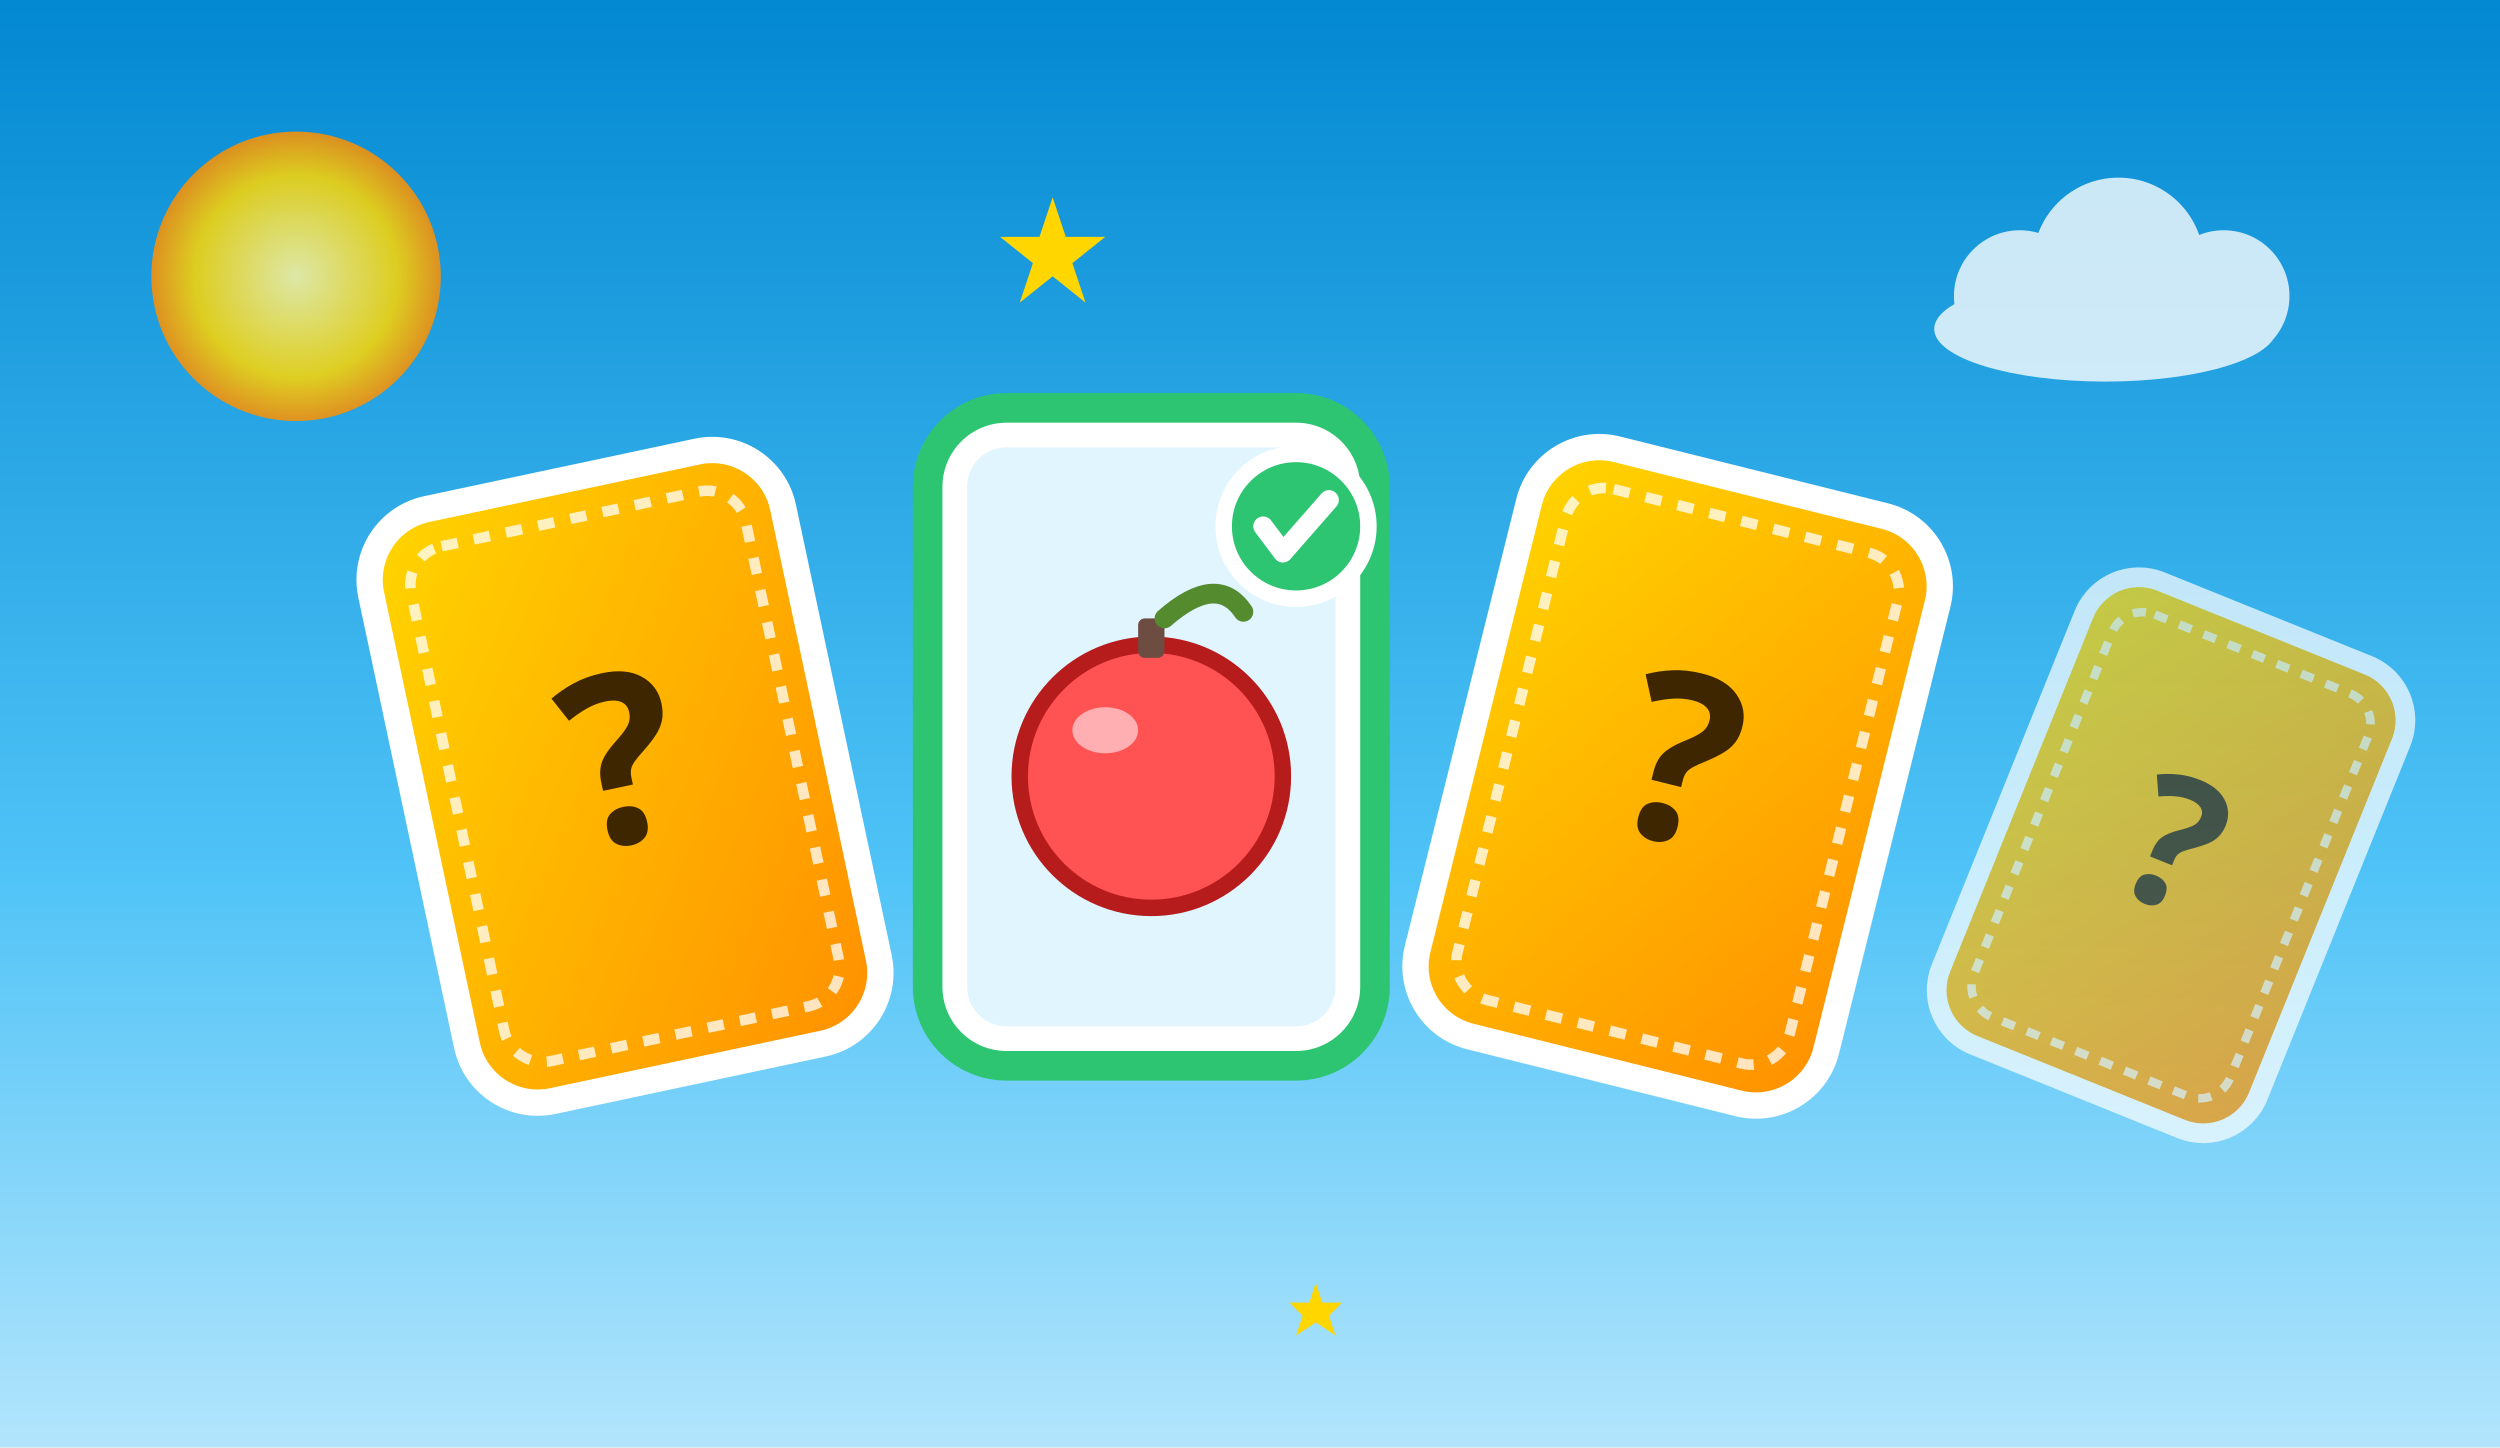
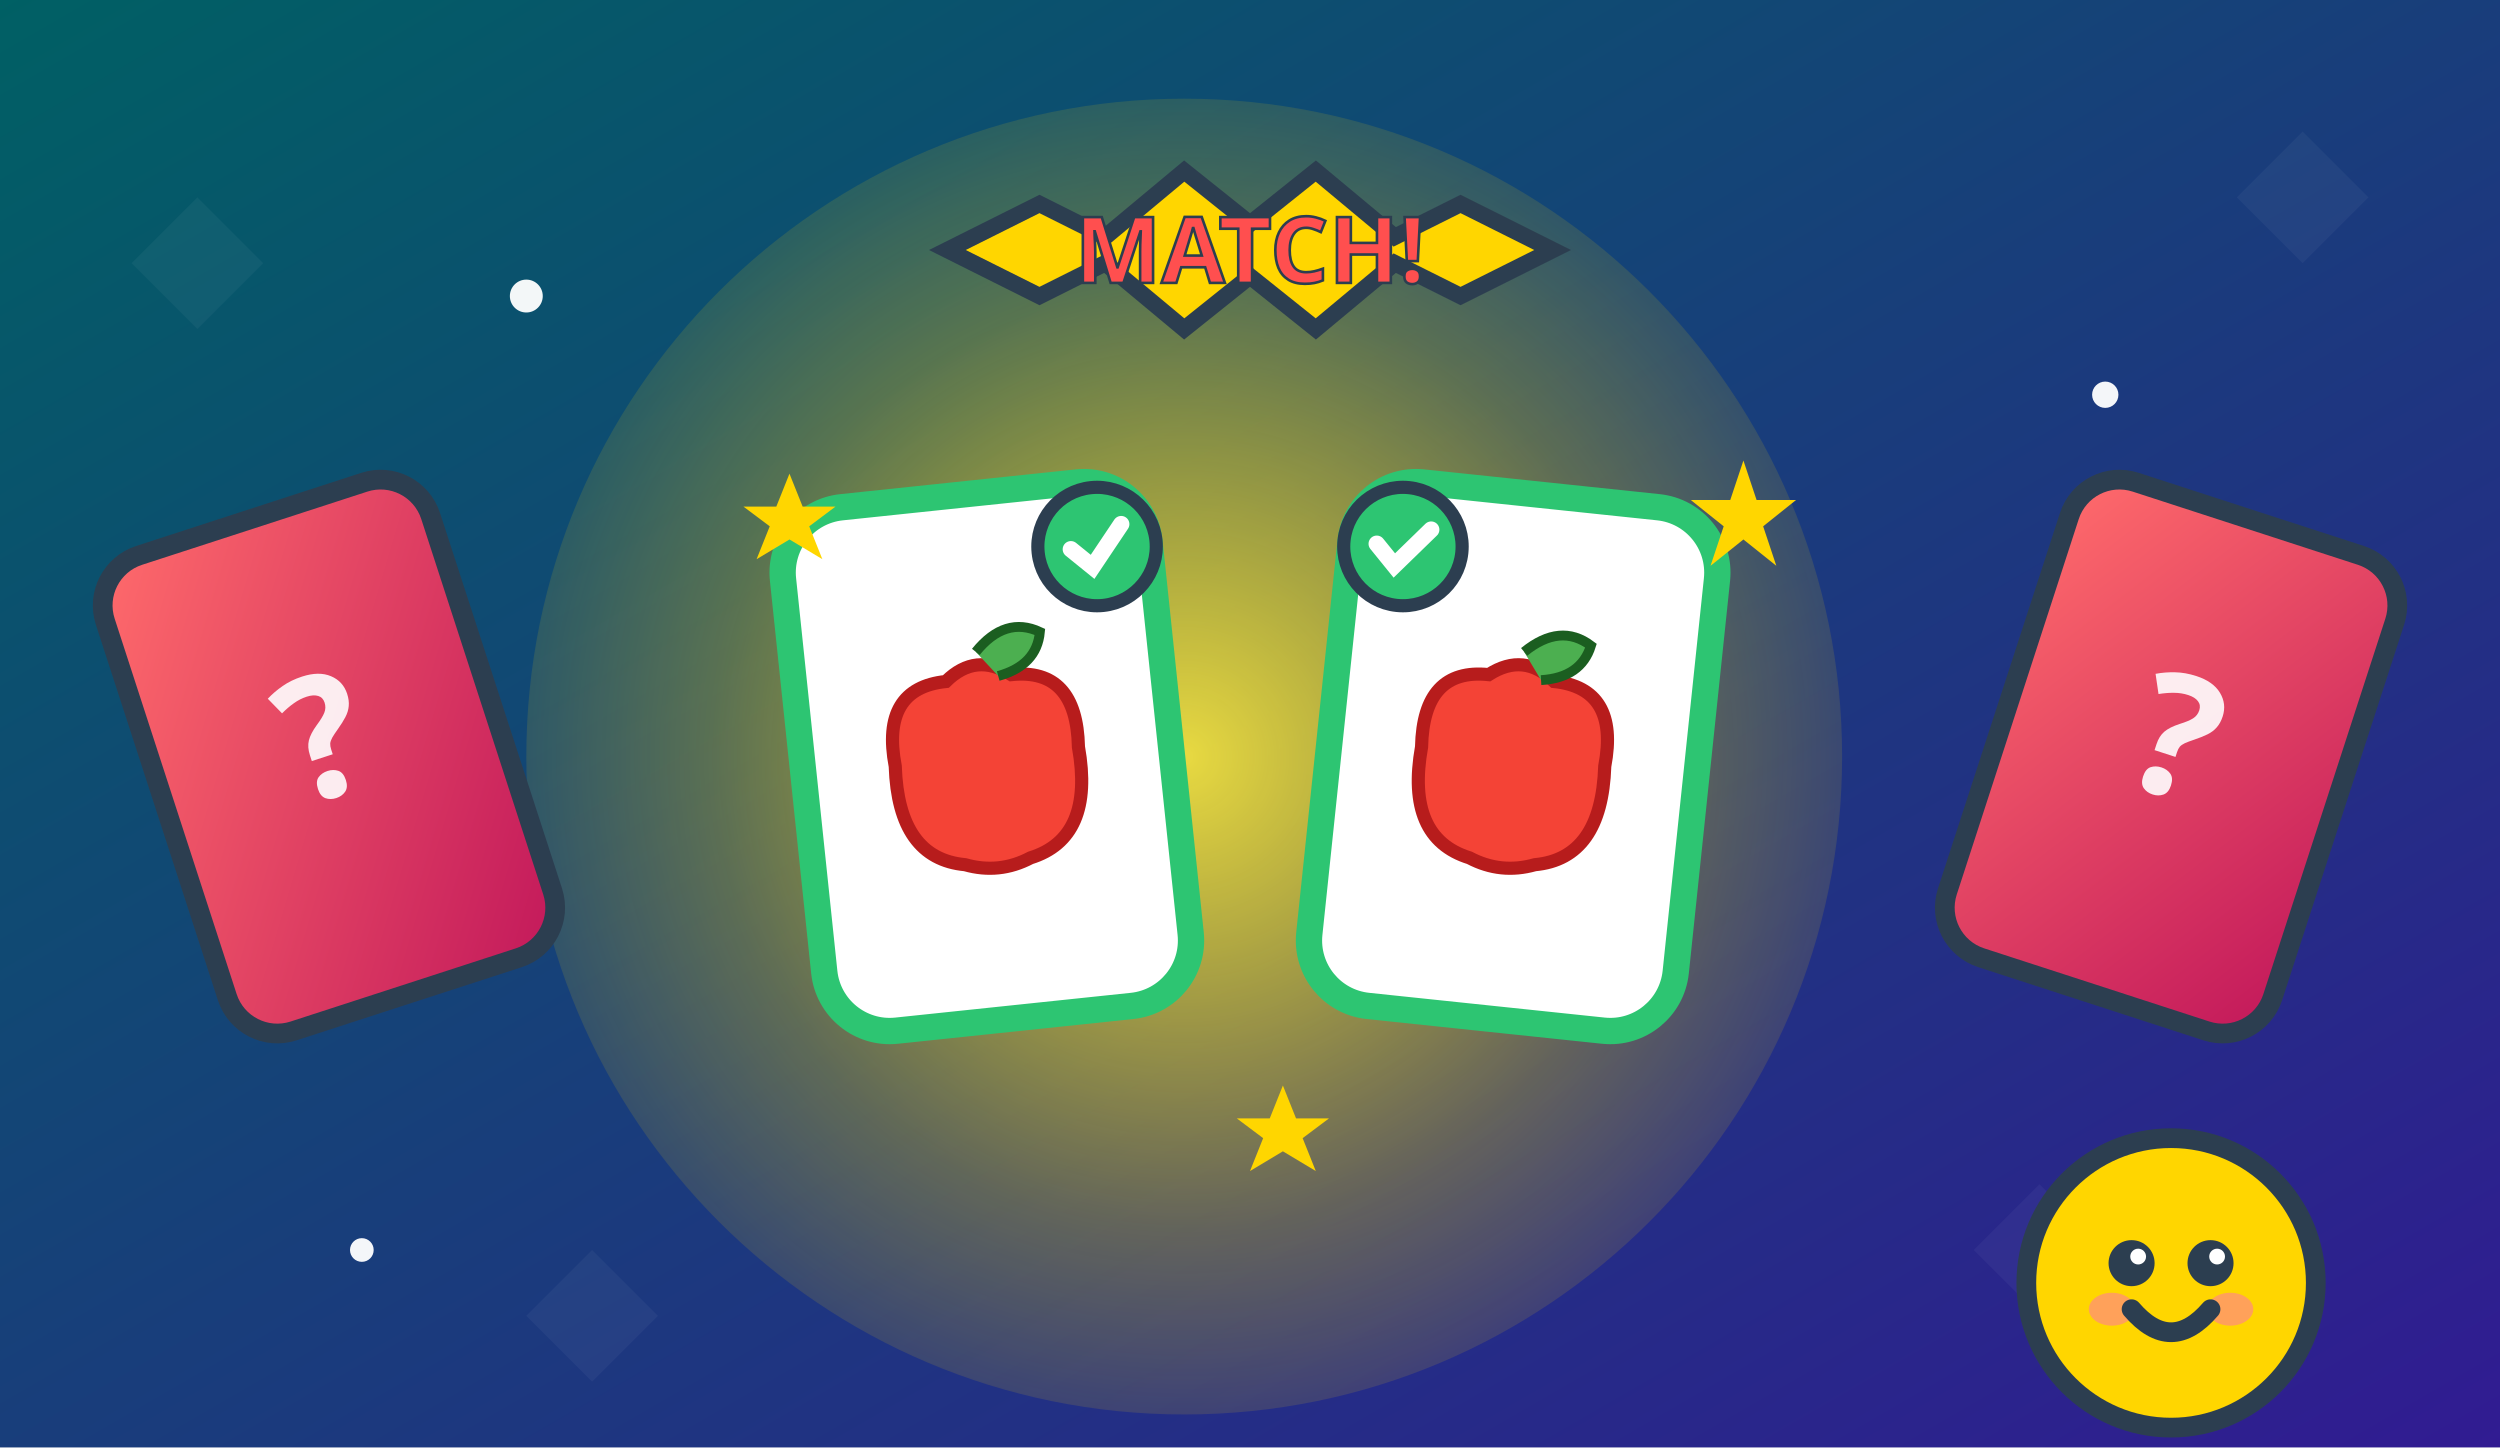
<svg xmlns="http://www.w3.org/2000/svg" viewBox="0 0 380 220" preserveAspectRatio="xMidYMid slice">
  <defs>
-     <linearGradient id="sky4" x1="0" y1="0" x2="0" y2="1">
-       <stop offset="0%" stop-color="#0288D1" />
-       <stop offset="60%" stop-color="#4FC3F7" />
-       <stop offset="100%" stop-color="#B3E5FC" />
+     <linearGradient id="bg4" x1="0" y1="0" x2="1" y2="1">
+       <stop offset="0%" stop-color="#006064" />
+       <stop offset="100%" stop-color="#311B92" />
    </linearGradient>
-     <linearGradient id="cardback4" x1="0" y1="0" x2="1" y2="1">
-       <stop offset="0%" stop-color="#FFD600" />
-       <stop offset="100%" stop-color="#FF8F00" />
+     <linearGradient id="cardBack4" x1="0" y1="0" x2="1" y2="1">
+       <stop offset="0%" stop-color="#FF6B6B" />
+       <stop offset="100%" stop-color="#C2185B" />
    </linearGradient>
-     <radialGradient id="sun4" cx="0.5" cy="0.5" r="0.5">
-       <stop offset="0%" stop-color="#FFF59D" />
-       <stop offset="70%" stop-color="#FFD600" />
-       <stop offset="100%" stop-color="#FF8F00" />
+     <radialGradient id="matchGlow4" cx="0.5" cy="0.5" r="0.6">
+       <stop offset="0%" stop-color="#FFEB3B" stop-opacity="0.9" />
+       <stop offset="60%" stop-color="#FFD600" stop-opacity="0.3" />
+       <stop offset="100%" stop-color="#FFD600" stop-opacity="0" />
    </radialGradient>
  </defs>
-   <rect width="380" height="220" fill="url(#sky4)" />
-   <g fill="white" opacity="0.78">
-     <ellipse cx="320" cy="50" rx="26" ry="8" />
-     <circle cx="307" cy="45" r="10" />
-     <circle cx="322" cy="40" r="13" />
-     <circle cx="338" cy="45" r="10" />
+   <rect width="380" height="220" fill="url(#bg4)" />
+   <g fill="white" opacity="0.04">
+     <polygon points="20,40 30,30 40,40 30,50" />
+     <polygon points="340,30 350,20 360,30 350,40" />
+     <polygon points="80,200 90,190 100,200 90,210" />
+     <polygon points="300,190 310,180 320,190 310,200" />
  </g>
-   <circle cx="45" cy="42" r="22" fill="url(#sun4)" opacity="0.85" />
-   <g transform="translate(330, 130) rotate(22)" opacity="0.7">
-     <rect x="-26" y="-38" width="52" height="76" rx="9" fill="url(#cardback4)" stroke="white" stroke-width="3" />
-     <rect x="-21" y="-33" width="42" height="66" rx="5" fill="none" stroke="white" stroke-width="1.3" stroke-dasharray="2 2" opacity="0.7" />
-     <text x="0" y="8" text-anchor="middle" font-family="'Trebuchet MS', sans-serif" font-size="28" font-weight="900" fill="#3E2700">?</text>
+   <circle cx="180" cy="115" r="100" fill="url(#matchGlow4)" />
+   <g transform="translate(50, 115) rotate(-18)">
+     <rect x="-26" y="-38" width="52" height="76" rx="8" fill="url(#cardBack4)" stroke="#2c3e50" stroke-width="3" />
+     <text x="0" y="6" font-family="'Fredoka One', Fredoka, sans-serif" font-size="26" font-weight="bold" text-anchor="middle" fill="white" opacity="0.9">?</text>
  </g>
-   <g transform="translate(95, 118) rotate(-12)">
-     <rect x="-32" y="-46" width="64" height="92" rx="11" fill="url(#cardback4)" stroke="white" stroke-width="4" />
-     <rect x="-26" y="-40" width="52" height="80" rx="6" fill="none" stroke="white" stroke-width="1.6" stroke-dasharray="2.5 2.5" opacity="0.75" />
-     <text x="0" y="10" text-anchor="middle" font-family="'Trebuchet MS', sans-serif" font-size="36" font-weight="900" fill="#3E2700">?</text>
+   <g transform="translate(330, 115) rotate(18)">
+     <rect x="-26" y="-38" width="52" height="76" rx="8" fill="url(#cardBack4)" stroke="#2c3e50" stroke-width="3" />
+     <text x="0" y="6" font-family="'Fredoka One', Fredoka, sans-serif" font-size="26" font-weight="bold" text-anchor="middle" fill="white" opacity="0.9">?</text>
  </g>
-   <g transform="translate(255, 118) rotate(14)">
-     <rect x="-32" y="-46" width="64" height="92" rx="11" fill="url(#cardback4)" stroke="white" stroke-width="4" />
-     <rect x="-26" y="-40" width="52" height="80" rx="6" fill="none" stroke="white" stroke-width="1.6" stroke-dasharray="2.5 2.5" opacity="0.75" />
-     <text x="0" y="10" text-anchor="middle" font-family="'Trebuchet MS', sans-serif" font-size="36" font-weight="900" fill="#3E2700">?</text>
+   <g transform="translate(150, 115) rotate(-6)">
+     <rect x="-28" y="-40" width="56" height="80" rx="10" fill="white" stroke="#2DC572" stroke-width="4" />
+     <g transform="translate(0,2)">
+       <path d="M -14 -2 Q -15 -14 -5 -14 Q 0 -18 5 -14 Q 15 -14 14 -2 Q 15 12 5 14 Q 0 16 -5 14 Q -15 12 -14 -2 Z" fill="#F44336" stroke="#B71C1C" stroke-width="2" />
+       <path d="M 0 -18 Q 5 -23 10 -20 Q 9 -15 3 -14" fill="#4CAF50" stroke="#1B5E20" stroke-width="1.5" />
+     </g>
+     <circle cx="20" cy="-30" r="9" fill="#2DC572" stroke="#2c3e50" stroke-width="2" />
+     <path d="M 16 -30 L 19 -27 L 24 -33" stroke="white" stroke-width="2.5" fill="none" stroke-linecap="round" />
  </g>
-   <g transform="translate(175, 112)">
-     <rect x="-34" y="-50" width="68" height="100" rx="12" fill="white" stroke="#2DC572" stroke-width="4.5" />
-     <rect x="-28" y="-44" width="56" height="88" rx="6" fill="#E1F5FE" />
-     <circle cx="0" cy="6" r="20" fill="#FF5252" stroke="#B71C1C" stroke-width="2.5" />
-     <ellipse cx="-7" cy="-1" rx="5" ry="3.5" fill="#FFCDD2" opacity="0.75" />
-     <rect x="-2" y="-18" width="4" height="6" fill="#6D4C41" rx="1" />
-     <path d="M 2 -18 Q 10 -25 14 -19" stroke="#558B2F" stroke-width="3" fill="none" stroke-linecap="round" />
-     <circle cx="22" cy="-32" r="11" fill="#2DC572" stroke="white" stroke-width="2.5" />
-     <path d="M 17 -32 L 20 -28 L 27 -36" stroke="white" stroke-width="3" fill="none" stroke-linecap="round" stroke-linejoin="round" />
+   <g transform="translate(230, 115) rotate(6)">
+     <rect x="-28" y="-40" width="56" height="80" rx="10" fill="white" stroke="#2DC572" stroke-width="4" />
+     <g transform="translate(0,2)">
+       <path d="M -14 -2 Q -15 -14 -5 -14 Q 0 -18 5 -14 Q 15 -14 14 -2 Q 15 12 5 14 Q 0 16 -5 14 Q -15 12 -14 -2 Z" fill="#F44336" stroke="#B71C1C" stroke-width="2" />
+       <path d="M 0 -18 Q 5 -23 10 -20 Q 9 -15 3 -14" fill="#4CAF50" stroke="#1B5E20" stroke-width="1.5" />
+     </g>
+     <circle cx="-20" cy="-30" r="9" fill="#2DC572" stroke="#2c3e50" stroke-width="2" />
+     <path d="M -24 -30 L -21 -27 L -16 -33" stroke="white" stroke-width="2.5" fill="none" stroke-linecap="round" />
+   </g>
+   <g transform="translate(190, 38)">
+     <polygon points="-46,0 -32,-7 -22,-2 -10,-12 0,-4 10,-12 22,-2 32,-7 46,0 32,7 22,2 10,12 0,4 -10,12 -22,2 -32,7" fill="#FFD600" stroke="#2c3e50" stroke-width="2.5" />
+     <text x="0" y="5" font-family="'Fredoka One', Fredoka, sans-serif" font-size="14" font-weight="900" text-anchor="middle" fill="#FF4F4F" stroke="#2c3e50" stroke-width="0.4">MATCH!</text>
+   </g>
+   <g transform="translate(330, 195)">
+     <circle cx="0" cy="0" r="22" fill="#FFD600" stroke="#2c3e50" stroke-width="3" />
+     <circle cx="-6" cy="-3" r="3.5" fill="#2c3e50" />
+     <circle cx="6" cy="-3" r="3.5" fill="#2c3e50" />
+     <circle cx="-5" cy="-4" r="1.2" fill="white" />
+     <circle cx="7" cy="-4" r="1.2" fill="white" />
+     <ellipse cx="-9" cy="4" rx="3.5" ry="2.5" fill="#FF8A80" opacity="0.7" />
+     <ellipse cx="9" cy="4" rx="3.5" ry="2.5" fill="#FF8A80" opacity="0.7" />
+     <path d="M -6 4 Q 0 11 6 4" stroke="#2c3e50" stroke-width="3" fill="none" stroke-linecap="round" />
  </g>
  <g fill="#FFD600">
-     <polygon points="160,30 162,36 168,36 163,40 165,46 160,42 155,46 157,40 152,36 158,36" />
-     <polygon points="200,195 201,198 204,198 202,200 203,203 200,201 197,203 198,200 196,198 199,198" />
+     <polygon points="120,72 122,77 127,77 123,80 125,85 120,82 115,85 117,80 113,77 118,77" />
+     <polygon points="265,70 267,76 273,76 268,80 270,86 265,82 260,86 262,80 257,76 263,76" />
+     <polygon points="195,165 197,170 202,170 198,173 200,178 195,175 190,178 192,173 188,170 193,170" />
+   </g>
+   <g fill="white" opacity="0.95">
+     <circle cx="80" cy="45" r="2.5" />
+     <circle cx="320" cy="60" r="2" />
+     <circle cx="55" cy="190" r="1.8" />
  </g>
</svg>
